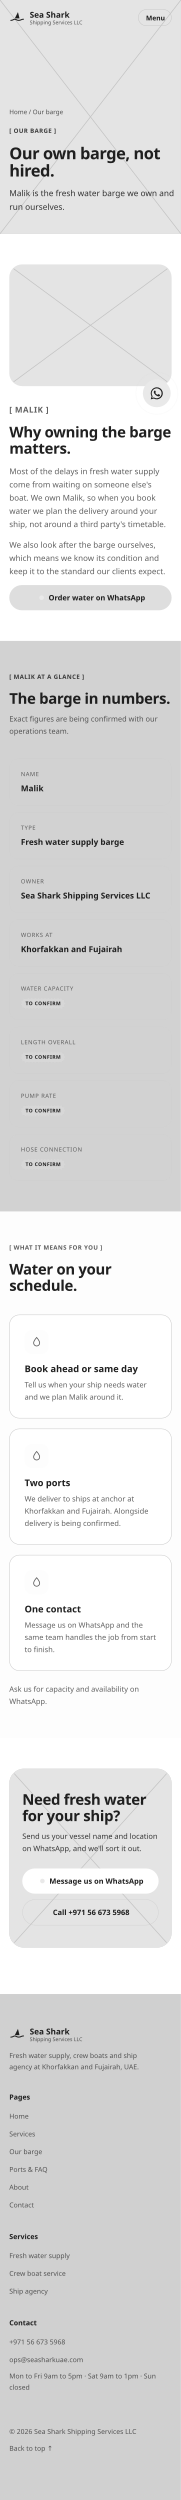
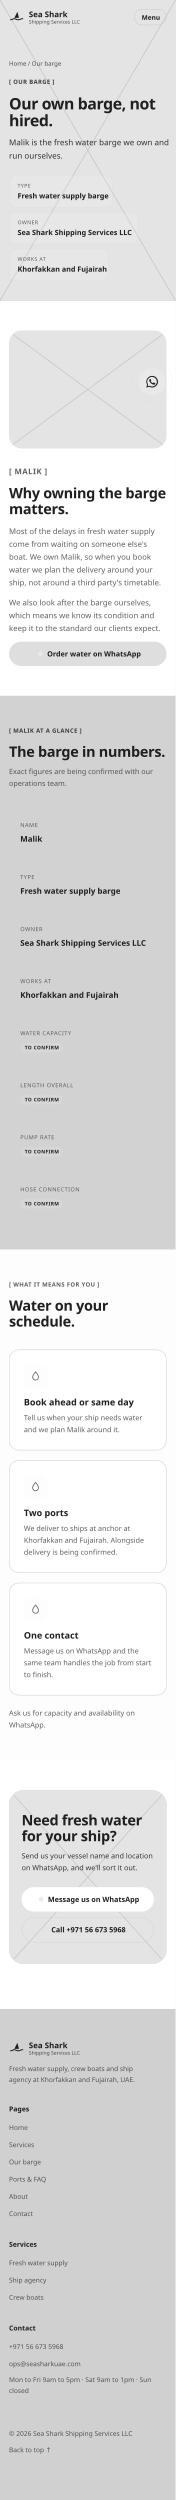
- <svg xmlns="http://www.w3.org/2000/svg" width="390" height="5390" viewBox="0 0 390 5390">
+ <svg xmlns="http://www.w3.org/2000/svg" width="390" height="5554" viewBox="0 0 390 5554">
  <defs />
-   <rect x="0" y="0" width="390" height="5390" fill="#ffffff" />
-   <rect x="0" y="0" width="390" height="5390.2" fill="#ffffff" />
-   <rect x="0" y="0" width="390" height="504" fill="#d4d4d4" />
-   <rect x="0" y="0" width="390" height="504" fill="#e4e4e4" />
-   <line x1="0" y1="0" x2="390" y2="504" stroke="#c2c2c2" stroke-width="1.5" />
-   <line x1="390" y1="0" x2="0" y2="504" stroke="#c2c2c2" stroke-width="1.5" />
-   <text x="20" y="246.2" font-family="Plus Jakarta Sans" font-size="13.6" font-weight="400" fill="#1f1f1f" fill-opacity="0.75">Home</text>
-   <text x="61.9" y="246.2" font-family="Plus Jakarta Sans" font-size="13.6" font-weight="400" fill="#1f1f1f" fill-opacity="0.75">/ Our barge</text>
-   <text x="20" y="286.6" font-family="Plus Jakarta Sans" font-size="13.1" font-weight="600" letter-spacing="0.8" fill="#1f1f1f" fill-opacity="0.85">[ OUR BARGE ]</text>
-   <text x="20" y="343.3" font-family="Plus Jakarta Sans" font-size="35.2" font-weight="600" letter-spacing="-0.9" fill="#1f1f1f">Our own barge, not</text>
-   <text x="20" y="380.6" font-family="Plus Jakarta Sans" font-size="35.2" font-weight="600" letter-spacing="-0.9" fill="#1f1f1f">hired.</text>
-   <text x="20" y="422.9" font-family="Plus Jakarta Sans" font-size="17.9" font-weight="400" fill="#1f1f1f" fill-opacity="0.9">Malik is the fresh water barge we own and</text>
-   <text x="20" y="452.4" font-family="Plus Jakarta Sans" font-size="17.9" font-weight="400" fill="#1f1f1f" fill-opacity="0.9">run ourselves.</text>
-   <rect x="20" y="570" width="350" height="262.5" rx="28" fill="#e4e4e4" />
-   <line x1="29.3" y1="579.3" x2="360.7" y2="823.2" stroke="#c2c2c2" stroke-width="1.5" />
-   <line x1="360.7" y1="579.3" x2="29.3" y2="823.2" stroke="#c2c2c2" stroke-width="1.5" />
-   <text x="20" y="889.5" font-family="Plus Jakarta Sans" font-size="17.3" font-weight="600" letter-spacing="1" fill="#606060">[ MALIK ]</text>
-   <text x="20" y="943" font-family="Plus Jakarta Sans" font-size="32" font-weight="600" letter-spacing="-0.6" fill="#202020">Why owning the barge</text>
-   <text x="20" y="978.2" font-family="Plus Jakarta Sans" font-size="32" font-weight="600" letter-spacing="-0.6" fill="#202020">matters.</text>
-   <text x="20" y="1022.4" font-family="Plus Jakarta Sans" font-size="17.3" font-weight="400" fill="#606060">Most of the delays in fresh water supply</text>
-   <text x="20" y="1050.9" font-family="Plus Jakarta Sans" font-size="17.3" font-weight="400" fill="#606060">come from waiting on someone else's</text>
-   <text x="20" y="1079.4" font-family="Plus Jakarta Sans" font-size="17.3" font-weight="400" fill="#606060">boat. We own Malik, so when you book</text>
-   <text x="20" y="1107.9" font-family="Plus Jakarta Sans" font-size="17.3" font-weight="400" fill="#606060">water we plan the delivery around your</text>
-   <text x="20" y="1136.4" font-family="Plus Jakarta Sans" font-size="17.3" font-weight="400" fill="#606060">ship, not around a third party's timetable.</text>
-   <text x="20" y="1180.9" font-family="Plus Jakarta Sans" font-size="17.3" font-weight="400" fill="#606060">We also look after the barge ourselves,</text>
-   <text x="20" y="1209.4" font-family="Plus Jakarta Sans" font-size="17.3" font-weight="400" fill="#606060">which means we know its condition and</text>
-   <text x="20" y="1237.9" font-family="Plus Jakarta Sans" font-size="17.3" font-weight="400" fill="#606060">keep it to the standard our clients expect.</text>
-   <rect x="20" y="1261.4" width="350" height="54.4" rx="27.2" fill="#dedede" />
-   <rect x="84.7" y="1283.6" width="10" height="10" rx="5" fill="#e9e9e9" />
-   <text x="104.7" y="1294.4" font-family="Plus Jakarta Sans" font-size="16" font-weight="600" fill="#1f1f1f">Order water on WhatsApp</text>
-   <rect x="0" y="1381.8" width="390" height="1230.5" fill="#d2d2d2" />
-   <text x="20" y="1463.8" font-family="Plus Jakarta Sans" font-size="13.1" font-weight="600" letter-spacing="0.8" fill="#1f1f1f" fill-opacity="0.85">[ MALIK AT A GLANCE ]</text>
-   <text x="20" y="1517.4" font-family="Plus Jakarta Sans" font-size="32" font-weight="600" letter-spacing="-0.6" fill="#1f1f1f">The barge in numbers.</text>
-   <text x="20" y="1555.6" font-family="Plus Jakarta Sans" font-size="16" font-weight="400" fill="#1f1f1f" fill-opacity="0.7">Exact figures are being confirmed with our</text>
-   <text x="20" y="1582" font-family="Plus Jakarta Sans" font-size="16" font-weight="400" fill="#1f1f1f" fill-opacity="0.7">operations team.</text>
-   <rect x="20.5" y="1635.9" width="349" height="100.6" rx="19.5" fill="none" stroke="#c7c7c7" stroke-width="1" stroke-opacity="0.16" />
-   <text x="45" y="1673.4" font-family="Plus Jakarta Sans" font-size="12.5" font-weight="400" letter-spacing="1" fill="#1f1f1f" fill-opacity="0.65">NAME</text>
-   <text x="45" y="1706" font-family="Plus Jakarta Sans" font-size="17.6" font-weight="600" fill="#1f1f1f">Malik</text>
-   <rect x="20.5" y="1751.5" width="349" height="100.6" rx="19.5" fill="none" stroke="#c7c7c7" stroke-width="1" stroke-opacity="0.16" />
-   <text x="45" y="1789" font-family="Plus Jakarta Sans" font-size="12.5" font-weight="400" letter-spacing="1" fill="#1f1f1f" fill-opacity="0.65">TYPE</text>
-   <text x="45" y="1821.6" font-family="Plus Jakarta Sans" font-size="17.6" font-weight="600" fill="#1f1f1f">Fresh water supply barge</text>
-   <rect x="20.5" y="1867.1" width="349" height="100.6" rx="19.5" fill="none" stroke="#c7c7c7" stroke-width="1" stroke-opacity="0.16" />
-   <text x="45" y="1904.6" font-family="Plus Jakarta Sans" font-size="12.5" font-weight="400" letter-spacing="1" fill="#1f1f1f" fill-opacity="0.65">OWNER</text>
-   <text x="45" y="1937.2" font-family="Plus Jakarta Sans" font-size="17.6" font-weight="600" fill="#1f1f1f">Sea Shark Shipping Services LLC</text>
-   <rect x="20.5" y="1982.7" width="349" height="100.6" rx="19.5" fill="none" stroke="#c7c7c7" stroke-width="1" stroke-opacity="0.16" />
-   <text x="45" y="2020.2" font-family="Plus Jakarta Sans" font-size="12.5" font-weight="400" letter-spacing="1" fill="#1f1f1f" fill-opacity="0.65">WORKS AT</text>
-   <text x="45" y="2052.8" font-family="Plus Jakarta Sans" font-size="17.6" font-weight="600" fill="#1f1f1f">Khorfakkan and Fujairah</text>
-   <rect x="20.5" y="2098.3" width="349" height="100.6" rx="19.5" fill="none" stroke="#c7c7c7" stroke-width="1" stroke-opacity="0.16" />
-   <text x="45" y="2135.8" font-family="Plus Jakarta Sans" font-size="12.5" font-weight="400" letter-spacing="1" fill="#1f1f1f" fill-opacity="0.65">WATER CAPACITY</text>
-   <rect x="45" y="2152.2" width="95.4" height="22.9" rx="11.4" fill="#f2f2f2" fill-opacity="0.16" />
-   <rect x="45.5" y="2152.7" width="94.4" height="21.9" rx="10.9" fill="none" stroke="#c7c7c7" stroke-width="1" stroke-opacity="0.6" stroke-dasharray="4 3" />
-   <text x="55" y="2167.2" font-family="Plus Jakarta Sans" font-size="10.9" font-weight="600" letter-spacing="0.7" fill="#1f1f1f">TO CONFIRM</text>
-   <rect x="20.5" y="2213.9" width="349" height="100.6" rx="19.5" fill="none" stroke="#c7c7c7" stroke-width="1" stroke-opacity="0.16" />
-   <text x="45" y="2251.4" font-family="Plus Jakarta Sans" font-size="12.5" font-weight="400" letter-spacing="1" fill="#1f1f1f" fill-opacity="0.65">LENGTH OVERALL</text>
-   <rect x="45" y="2267.8" width="95.4" height="22.9" rx="11.4" fill="#f2f2f2" fill-opacity="0.16" />
-   <rect x="45.5" y="2268.3" width="94.4" height="21.9" rx="10.9" fill="none" stroke="#c7c7c7" stroke-width="1" stroke-opacity="0.6" stroke-dasharray="4 3" />
-   <text x="55" y="2282.8" font-family="Plus Jakarta Sans" font-size="10.9" font-weight="600" letter-spacing="0.7" fill="#1f1f1f">TO CONFIRM</text>
-   <rect x="20.5" y="2329.5" width="349" height="100.6" rx="19.5" fill="none" stroke="#c7c7c7" stroke-width="1" stroke-opacity="0.16" />
-   <text x="45" y="2367" font-family="Plus Jakarta Sans" font-size="12.5" font-weight="400" letter-spacing="1" fill="#1f1f1f" fill-opacity="0.65">PUMP RATE</text>
-   <rect x="45" y="2383.4" width="95.4" height="22.9" rx="11.4" fill="#f2f2f2" fill-opacity="0.16" />
-   <rect x="45.5" y="2383.9" width="94.4" height="21.9" rx="10.9" fill="none" stroke="#c7c7c7" stroke-width="1" stroke-opacity="0.6" stroke-dasharray="4 3" />
-   <text x="55" y="2398.4" font-family="Plus Jakarta Sans" font-size="10.9" font-weight="600" letter-spacing="0.7" fill="#1f1f1f">TO CONFIRM</text>
-   <rect x="20.5" y="2445.2" width="349" height="100.6" rx="19.5" fill="none" stroke="#c7c7c7" stroke-width="1" stroke-opacity="0.16" />
-   <text x="45" y="2482.7" font-family="Plus Jakarta Sans" font-size="12.5" font-weight="400" letter-spacing="1" fill="#1f1f1f" fill-opacity="0.65">HOSE CONNECTION</text>
-   <rect x="45" y="2499" width="95.4" height="22.9" rx="11.4" fill="#f2f2f2" fill-opacity="0.16" />
-   <rect x="45.5" y="2499.5" width="94.4" height="21.9" rx="10.9" fill="none" stroke="#c7c7c7" stroke-width="1" stroke-opacity="0.6" stroke-dasharray="4 3" />
-   <text x="55" y="2514" font-family="Plus Jakarta Sans" font-size="10.9" font-weight="600" letter-spacing="0.7" fill="#1f1f1f">TO CONFIRM</text>
-   <rect x="0" y="2612.3" width="390" height="1134.9" fill="#fdfdfd" />
-   <text x="20" y="2694.3" font-family="Plus Jakarta Sans" font-size="13.1" font-weight="600" letter-spacing="0.8" fill="#5c5c5c">[ WHAT IT MEANS FOR YOU ]</text>
-   <text x="20" y="2747.9" font-family="Plus Jakarta Sans" font-size="32" font-weight="600" letter-spacing="-0.6" fill="#202020">Water on your</text>
-   <text x="20" y="2783.1" font-family="Plus Jakarta Sans" font-size="32" font-weight="600" letter-spacing="-0.6" fill="#202020">schedule.</text>
-   <rect x="20" y="2834.3" width="350" height="223.8" rx="22" fill="#ffffff" />
-   <rect x="20.5" y="2834.8" width="349" height="222.8" rx="21.5" fill="none" stroke="#c7c7c7" stroke-width="1" />
-   <rect x="53" y="2867.3" width="52" height="52" rx="16" fill="#fdfdfd" />
-   <svg x="66" y="2880.3" width="26" height="26" viewBox="0 0 24 24">
+   <rect x="0" y="0" width="390" height="5554" fill="#ffffff" />
+   <rect x="0" y="0" width="390" height="5554.2" fill="#ffffff" />
+   <rect x="0" y="0" width="390" height="668" fill="#d4d4d4" />
+   <rect x="0" y="0" width="390" height="668" fill="#e4e4e4" />
+   <line x1="0" y1="0" x2="390" y2="668" stroke="#c2c2c2" stroke-width="1.5" />
+   <line x1="390" y1="0" x2="0" y2="668" stroke="#c2c2c2" stroke-width="1.5" />
+   <text x="20" y="146" font-family="Plus Jakarta Sans" font-size="13.6" font-weight="400" fill="#1f1f1f" fill-opacity="0.75">Home</text>
+   <text x="61.9" y="146" font-family="Plus Jakarta Sans" font-size="13.6" font-weight="400" fill="#1f1f1f" fill-opacity="0.75">/ Our barge</text>
+   <text x="20" y="186.4" font-family="Plus Jakarta Sans" font-size="13.1" font-weight="600" letter-spacing="0.8" fill="#1f1f1f" fill-opacity="0.85">[ OUR BARGE ]</text>
+   <text x="20" y="243.1" font-family="Plus Jakarta Sans" font-size="35.2" font-weight="600" letter-spacing="-0.9" fill="#1f1f1f">Our own barge, not</text>
+   <text x="20" y="280.4" font-family="Plus Jakarta Sans" font-size="35.2" font-weight="600" letter-spacing="-0.9" fill="#1f1f1f">hired.</text>
+   <text x="20" y="322.7" font-family="Plus Jakarta Sans" font-size="17.9" font-weight="400" fill="#1f1f1f" fill-opacity="0.9">Malik is the fresh water barge we own and</text>
+   <text x="20" y="352.3" font-family="Plus Jakarta Sans" font-size="17.9" font-weight="400" fill="#1f1f1f" fill-opacity="0.9">run ourselves.</text>
+   <rect x="20" y="389.8" width="230.9" height="71.4" rx="16" fill="#ffffff" fill-opacity="0.12" />
+   <rect x="20.5" y="390.3" width="229.9" height="70.4" rx="15.5" fill="none" stroke="#c7c7c7" stroke-width="1" stroke-opacity="0.3" />
+   <text x="39" y="416.8" font-family="Plus Jakarta Sans" font-size="11.5" font-weight="400" letter-spacing="0.9" fill="#1f1f1f" fill-opacity="0.7">TYPE</text>
+   <text x="39" y="440.8" font-family="Plus Jakarta Sans" font-size="16" font-weight="600" fill="#1f1f1f">Fresh water supply barge</text>
+   <rect x="20" y="471.2" width="287" height="71.4" rx="16" fill="#ffffff" fill-opacity="0.12" />
+   <rect x="20.5" y="471.7" width="286" height="70.4" rx="15.5" fill="none" stroke="#c7c7c7" stroke-width="1" stroke-opacity="0.3" />
+   <text x="39" y="498.2" font-family="Plus Jakarta Sans" font-size="11.5" font-weight="400" letter-spacing="0.9" fill="#1f1f1f" fill-opacity="0.7">OWNER</text>
+   <text x="39" y="522.2" font-family="Plus Jakarta Sans" font-size="16" font-weight="600" fill="#1f1f1f">Sea Shark Shipping Services LLC</text>
+   <rect x="20" y="552.6" width="221.6" height="71.4" rx="16" fill="#ffffff" fill-opacity="0.12" />
+   <rect x="20.5" y="553.1" width="220.6" height="70.4" rx="15.5" fill="none" stroke="#c7c7c7" stroke-width="1" stroke-opacity="0.3" />
+   <text x="39" y="579.6" font-family="Plus Jakarta Sans" font-size="11.5" font-weight="400" letter-spacing="0.9" fill="#1f1f1f" fill-opacity="0.7">WORKS AT</text>
+   <text x="39" y="603.6" font-family="Plus Jakarta Sans" font-size="16" font-weight="600" fill="#1f1f1f">Khorfakkan and Fujairah</text>
+   <rect x="20" y="734" width="350" height="262.5" rx="28" fill="#e4e4e4" />
+   <line x1="29.3" y1="743.3" x2="360.7" y2="987.2" stroke="#c2c2c2" stroke-width="1.5" />
+   <line x1="360.7" y1="743.3" x2="29.3" y2="987.2" stroke="#c2c2c2" stroke-width="1.5" />
+   <text x="20" y="1053.5" font-family="Plus Jakarta Sans" font-size="17.3" font-weight="600" letter-spacing="1" fill="#606060">[ MALIK ]</text>
+   <text x="20" y="1107" font-family="Plus Jakarta Sans" font-size="32" font-weight="600" letter-spacing="-0.6" fill="#202020">Why owning the barge</text>
+   <text x="20" y="1142.2" font-family="Plus Jakarta Sans" font-size="32" font-weight="600" letter-spacing="-0.6" fill="#202020">matters.</text>
+   <text x="20" y="1186.4" font-family="Plus Jakarta Sans" font-size="17.3" font-weight="400" fill="#606060">Most of the delays in fresh water supply</text>
+   <text x="20" y="1214.9" font-family="Plus Jakarta Sans" font-size="17.3" font-weight="400" fill="#606060">come from waiting on someone else's</text>
+   <text x="20" y="1243.4" font-family="Plus Jakarta Sans" font-size="17.3" font-weight="400" fill="#606060">boat. We own Malik, so when you book</text>
+   <text x="20" y="1271.9" font-family="Plus Jakarta Sans" font-size="17.3" font-weight="400" fill="#606060">water we plan the delivery around your</text>
+   <text x="20" y="1300.4" font-family="Plus Jakarta Sans" font-size="17.3" font-weight="400" fill="#606060">ship, not around a third party's timetable.</text>
+   <text x="20" y="1344.9" font-family="Plus Jakarta Sans" font-size="17.3" font-weight="400" fill="#606060">We also look after the barge ourselves,</text>
+   <text x="20" y="1373.4" font-family="Plus Jakarta Sans" font-size="17.3" font-weight="400" fill="#606060">which means we know its condition and</text>
+   <text x="20" y="1401.9" font-family="Plus Jakarta Sans" font-size="17.3" font-weight="400" fill="#606060">keep it to the standard our clients expect.</text>
+   <rect x="20" y="1425.4" width="350" height="54.4" rx="27.2" fill="#dedede" />
+   <rect x="84.7" y="1447.6" width="10" height="10" rx="5" fill="#e9e9e9" />
+   <text x="104.7" y="1458.4" font-family="Plus Jakarta Sans" font-size="16" font-weight="600" fill="#1f1f1f">Order water on WhatsApp</text>
+   <rect x="0" y="1545.8" width="390" height="1230.5" fill="#d2d2d2" />
+   <text x="20" y="1627.8" font-family="Plus Jakarta Sans" font-size="13.1" font-weight="600" letter-spacing="0.8" fill="#1f1f1f" fill-opacity="0.85">[ MALIK AT A GLANCE ]</text>
+   <text x="20" y="1681.4" font-family="Plus Jakarta Sans" font-size="32" font-weight="600" letter-spacing="-0.6" fill="#1f1f1f">The barge in numbers.</text>
+   <text x="20" y="1719.6" font-family="Plus Jakarta Sans" font-size="16" font-weight="400" fill="#1f1f1f" fill-opacity="0.7">Exact figures are being confirmed with our</text>
+   <text x="20" y="1746" font-family="Plus Jakarta Sans" font-size="16" font-weight="400" fill="#1f1f1f" fill-opacity="0.7">operations team.</text>
+   <rect x="20.5" y="1799.9" width="349" height="100.6" rx="19.5" fill="none" stroke="#c7c7c7" stroke-width="1" stroke-opacity="0.16" />
+   <text x="45" y="1837.4" font-family="Plus Jakarta Sans" font-size="12.5" font-weight="400" letter-spacing="1" fill="#1f1f1f" fill-opacity="0.65">NAME</text>
+   <text x="45" y="1870" font-family="Plus Jakarta Sans" font-size="17.6" font-weight="600" fill="#1f1f1f">Malik</text>
+   <rect x="20.5" y="1915.5" width="349" height="100.6" rx="19.5" fill="none" stroke="#c7c7c7" stroke-width="1" stroke-opacity="0.16" />
+   <text x="45" y="1953" font-family="Plus Jakarta Sans" font-size="12.5" font-weight="400" letter-spacing="1" fill="#1f1f1f" fill-opacity="0.65">TYPE</text>
+   <text x="45" y="1985.6" font-family="Plus Jakarta Sans" font-size="17.6" font-weight="600" fill="#1f1f1f">Fresh water supply barge</text>
+   <rect x="20.5" y="2031.1" width="349" height="100.6" rx="19.5" fill="none" stroke="#c7c7c7" stroke-width="1" stroke-opacity="0.16" />
+   <text x="45" y="2068.6" font-family="Plus Jakarta Sans" font-size="12.5" font-weight="400" letter-spacing="1" fill="#1f1f1f" fill-opacity="0.65">OWNER</text>
+   <text x="45" y="2101.2" font-family="Plus Jakarta Sans" font-size="17.6" font-weight="600" fill="#1f1f1f">Sea Shark Shipping Services LLC</text>
+   <rect x="20.5" y="2146.7" width="349" height="100.6" rx="19.5" fill="none" stroke="#c7c7c7" stroke-width="1" stroke-opacity="0.16" />
+   <text x="45" y="2184.2" font-family="Plus Jakarta Sans" font-size="12.5" font-weight="400" letter-spacing="1" fill="#1f1f1f" fill-opacity="0.65">WORKS AT</text>
+   <text x="45" y="2216.8" font-family="Plus Jakarta Sans" font-size="17.6" font-weight="600" fill="#1f1f1f">Khorfakkan and Fujairah</text>
+   <rect x="20.5" y="2262.3" width="349" height="100.6" rx="19.5" fill="none" stroke="#c7c7c7" stroke-width="1" stroke-opacity="0.16" />
+   <text x="45" y="2299.8" font-family="Plus Jakarta Sans" font-size="12.5" font-weight="400" letter-spacing="1" fill="#1f1f1f" fill-opacity="0.65">WATER CAPACITY</text>
+   <rect x="45" y="2316.2" width="95.4" height="22.9" rx="11.4" fill="#f2f2f2" fill-opacity="0.16" />
+   <rect x="45.5" y="2316.7" width="94.4" height="21.9" rx="10.9" fill="none" stroke="#c7c7c7" stroke-width="1" stroke-opacity="0.6" stroke-dasharray="4 3" />
+   <text x="55" y="2331.2" font-family="Plus Jakarta Sans" font-size="10.9" font-weight="600" letter-spacing="0.7" fill="#1f1f1f">TO CONFIRM</text>
+   <rect x="20.5" y="2377.9" width="349" height="100.6" rx="19.5" fill="none" stroke="#c7c7c7" stroke-width="1" stroke-opacity="0.16" />
+   <text x="45" y="2415.4" font-family="Plus Jakarta Sans" font-size="12.5" font-weight="400" letter-spacing="1" fill="#1f1f1f" fill-opacity="0.65">LENGTH OVERALL</text>
+   <rect x="45" y="2431.8" width="95.4" height="22.9" rx="11.4" fill="#f2f2f2" fill-opacity="0.16" />
+   <rect x="45.5" y="2432.3" width="94.4" height="21.9" rx="10.9" fill="none" stroke="#c7c7c7" stroke-width="1" stroke-opacity="0.6" stroke-dasharray="4 3" />
+   <text x="55" y="2446.8" font-family="Plus Jakarta Sans" font-size="10.9" font-weight="600" letter-spacing="0.7" fill="#1f1f1f">TO CONFIRM</text>
+   <rect x="20.5" y="2493.5" width="349" height="100.6" rx="19.5" fill="none" stroke="#c7c7c7" stroke-width="1" stroke-opacity="0.16" />
+   <text x="45" y="2531" font-family="Plus Jakarta Sans" font-size="12.5" font-weight="400" letter-spacing="1" fill="#1f1f1f" fill-opacity="0.65">PUMP RATE</text>
+   <rect x="45" y="2547.4" width="95.4" height="22.9" rx="11.4" fill="#f2f2f2" fill-opacity="0.16" />
+   <rect x="45.5" y="2547.9" width="94.4" height="21.9" rx="10.9" fill="none" stroke="#c7c7c7" stroke-width="1" stroke-opacity="0.6" stroke-dasharray="4 3" />
+   <text x="55" y="2562.4" font-family="Plus Jakarta Sans" font-size="10.9" font-weight="600" letter-spacing="0.7" fill="#1f1f1f">TO CONFIRM</text>
+   <rect x="20.5" y="2609.2" width="349" height="100.6" rx="19.5" fill="none" stroke="#c7c7c7" stroke-width="1" stroke-opacity="0.16" />
+   <text x="45" y="2646.7" font-family="Plus Jakarta Sans" font-size="12.5" font-weight="400" letter-spacing="1" fill="#1f1f1f" fill-opacity="0.65">HOSE CONNECTION</text>
+   <rect x="45" y="2663" width="95.4" height="22.9" rx="11.4" fill="#f2f2f2" fill-opacity="0.16" />
+   <rect x="45.5" y="2663.5" width="94.4" height="21.9" rx="10.9" fill="none" stroke="#c7c7c7" stroke-width="1" stroke-opacity="0.6" stroke-dasharray="4 3" />
+   <text x="55" y="2678" font-family="Plus Jakarta Sans" font-size="10.9" font-weight="600" letter-spacing="0.7" fill="#1f1f1f">TO CONFIRM</text>
+   <rect x="0" y="2776.3" width="390" height="1134.9" fill="#fdfdfd" />
+   <text x="20" y="2858.3" font-family="Plus Jakarta Sans" font-size="13.1" font-weight="600" letter-spacing="0.8" fill="#5c5c5c">[ WHAT IT MEANS FOR YOU ]</text>
+   <text x="20" y="2911.9" font-family="Plus Jakarta Sans" font-size="32" font-weight="600" letter-spacing="-0.6" fill="#202020">Water on your</text>
+   <text x="20" y="2947.1" font-family="Plus Jakarta Sans" font-size="32" font-weight="600" letter-spacing="-0.6" fill="#202020">schedule.</text>
+   <rect x="20" y="2998.3" width="350" height="223.8" rx="22" fill="#ffffff" />
+   <rect x="20.5" y="2998.8" width="349" height="222.8" rx="21.5" fill="none" stroke="#c7c7c7" stroke-width="1" />
+   <rect x="53" y="3031.3" width="52" height="52" rx="16" fill="#fdfdfd" />
+   <svg x="66" y="3044.3" width="26" height="26" viewBox="0 0 24 24">
    <path d="M12 3s6 6.5 6 11a6 6 0 0 1-12 0c0-4.5 6-11 6-11z" fill="none" stroke="#5c5c5c" stroke-width="1.6" />
  </svg>
-   <text x="53" y="2958.3" font-family="Plus Jakarta Sans" font-size="20" font-weight="600" fill="#202020">Book ahead or same day</text>
-   <text x="53" y="2991.3" font-family="Plus Jakarta Sans" font-size="16" font-weight="400" fill="#606060">Tell us when your ship needs water</text>
-   <text x="53" y="3017.7" font-family="Plus Jakarta Sans" font-size="16" font-weight="400" fill="#606060">and we plan Malik around it.</text>
-   <rect x="20" y="3080.1" width="350" height="250.2" rx="22" fill="#ffffff" />
-   <rect x="20.5" y="3080.6" width="349" height="249.2" rx="21.5" fill="none" stroke="#c7c7c7" stroke-width="1" />
-   <rect x="53" y="3113.1" width="52" height="52" rx="16" fill="#fdfdfd" />
-   <svg x="66" y="3126.1" width="26" height="26" viewBox="0 0 24 24">
+   <text x="53" y="3122.3" font-family="Plus Jakarta Sans" font-size="20" font-weight="600" fill="#202020">Book ahead or same day</text>
+   <text x="53" y="3155.3" font-family="Plus Jakarta Sans" font-size="16" font-weight="400" fill="#606060">Tell us when your ship needs water</text>
+   <text x="53" y="3181.7" font-family="Plus Jakarta Sans" font-size="16" font-weight="400" fill="#606060">and we plan Malik around it.</text>
+   <rect x="20" y="3244.1" width="350" height="250.2" rx="22" fill="#ffffff" />
+   <rect x="20.5" y="3244.6" width="349" height="249.2" rx="21.5" fill="none" stroke="#c7c7c7" stroke-width="1" />
+   <rect x="53" y="3277.1" width="52" height="52" rx="16" fill="#fdfdfd" />
+   <svg x="66" y="3290.1" width="26" height="26" viewBox="0 0 24 24">
    <path d="M12 3s6 6.5 6 11a6 6 0 0 1-12 0c0-4.5 6-11 6-11z" fill="none" stroke="#5c5c5c" stroke-width="1.6" />
  </svg>
-   <text x="53" y="3204.1" font-family="Plus Jakarta Sans" font-size="20" font-weight="600" fill="#202020">Two ports</text>
-   <text x="53" y="3237.1" font-family="Plus Jakarta Sans" font-size="16" font-weight="400" fill="#606060">We deliver to ships at anchor at</text>
-   <text x="53" y="3263.5" font-family="Plus Jakarta Sans" font-size="16" font-weight="400" fill="#606060">Khorfakkan and Fujairah. Alongside</text>
-   <text x="53" y="3289.9" font-family="Plus Jakarta Sans" font-size="16" font-weight="400" fill="#606060">delivery is being confirmed.</text>
-   <rect x="20" y="3352.3" width="350" height="250.2" rx="22" fill="#ffffff" />
-   <rect x="20.5" y="3352.8" width="349" height="249.2" rx="21.5" fill="none" stroke="#c7c7c7" stroke-width="1" />
-   <rect x="53" y="3385.3" width="52" height="52" rx="16" fill="#fdfdfd" />
-   <svg x="66" y="3398.3" width="26" height="26" viewBox="0 0 24 24">
+   <text x="53" y="3368.1" font-family="Plus Jakarta Sans" font-size="20" font-weight="600" fill="#202020">Two ports</text>
+   <text x="53" y="3401.1" font-family="Plus Jakarta Sans" font-size="16" font-weight="400" fill="#606060">We deliver to ships at anchor at</text>
+   <text x="53" y="3427.5" font-family="Plus Jakarta Sans" font-size="16" font-weight="400" fill="#606060">Khorfakkan and Fujairah. Alongside</text>
+   <text x="53" y="3453.9" font-family="Plus Jakarta Sans" font-size="16" font-weight="400" fill="#606060">delivery is being confirmed.</text>
+   <rect x="20" y="3516.3" width="350" height="250.2" rx="22" fill="#ffffff" />
+   <rect x="20.5" y="3516.8" width="349" height="249.2" rx="21.5" fill="none" stroke="#c7c7c7" stroke-width="1" />
+   <rect x="53" y="3549.3" width="52" height="52" rx="16" fill="#fdfdfd" />
+   <svg x="66" y="3562.3" width="26" height="26" viewBox="0 0 24 24">
    <path d="M12 3s6 6.5 6 11a6 6 0 0 1-12 0c0-4.5 6-11 6-11z" fill="none" stroke="#5c5c5c" stroke-width="1.6" />
  </svg>
-   <text x="53" y="3476.3" font-family="Plus Jakarta Sans" font-size="20" font-weight="600" fill="#202020">One contact</text>
-   <text x="53" y="3509.3" font-family="Plus Jakarta Sans" font-size="16" font-weight="400" fill="#606060">Message us on WhatsApp and the</text>
-   <text x="53" y="3535.6" font-family="Plus Jakarta Sans" font-size="16" font-weight="400" fill="#606060">same team handles the job from start</text>
-   <text x="53" y="3562" font-family="Plus Jakarta Sans" font-size="16" font-weight="400" fill="#606060">to finish.</text>
-   <text x="20" y="3647.4" font-family="Plus Jakarta Sans" font-size="16" font-weight="400" fill="#606060">Ask us for capacity and availability on</text>
-   <text x="20" y="3673.8" font-family="Plus Jakarta Sans" font-size="16" font-weight="400" fill="#606060">WhatsApp.</text>
-   <rect x="20" y="3813.2" width="350" height="385.9" rx="32" fill="#d4d4d4" />
-   <rect x="20" y="3813.2" width="350" height="385.9" rx="32" fill="#e4e4e4" />
-   <line x1="30.7" y1="3823.9" x2="359.3" y2="4188.5" stroke="#c2c2c2" stroke-width="1.5" />
-   <line x1="359.3" y1="3823.9" x2="30.7" y2="4188.5" stroke="#c2c2c2" stroke-width="1.5" />
-   <text x="48" y="3891.2" font-family="Plus Jakarta Sans" font-size="32" font-weight="600" letter-spacing="-0.6" fill="#1f1f1f">Need fresh water</text>
-   <text x="48" y="3926.4" font-family="Plus Jakarta Sans" font-size="32" font-weight="600" letter-spacing="-0.6" fill="#1f1f1f">for your ship?</text>
-   <text x="48" y="3964.6" font-family="Plus Jakarta Sans" font-size="16" font-weight="400" fill="#1f1f1f" fill-opacity="0.88">Send us your vessel name and location</text>
-   <text x="48" y="3991" font-family="Plus Jakarta Sans" font-size="16" font-weight="400" fill="#1f1f1f" fill-opacity="0.88">on WhatsApp, and we'll sort it out.</text>
-   <rect x="48" y="4028.4" width="294" height="54.4" rx="27.2" fill="#ffffff" />
-   <rect x="86.4" y="4050.5" width="10" height="10" rx="5" fill="#e9e9e9" />
-   <text x="106.4" y="4061.4" font-family="Plus Jakarta Sans" font-size="16" font-weight="600" fill="#202020">Message us on WhatsApp</text>
-   <rect x="48.5" y="4095.3" width="293" height="55.4" rx="27.7" fill="none" stroke="#c7c7c7" stroke-width="1" stroke-opacity="0.6" />
-   <text x="113.9" y="4128.8" font-family="Plus Jakarta Sans" font-size="16" font-weight="600" fill="#1f1f1f">Call +971 56 673 5968</text>
-   <rect x="0" y="4299.1" width="390" height="1091" fill="#d0d0d0" />
-   <rect x="20" y="5204.6" width="350" height="1" fill="#c7c7c7" fill-opacity="0.12" />
-   <svg x="20" y="4369.1" width="34" height="34" viewBox="0 0 40 40">
+   <text x="53" y="3640.3" font-family="Plus Jakarta Sans" font-size="20" font-weight="600" fill="#202020">One contact</text>
+   <text x="53" y="3673.3" font-family="Plus Jakarta Sans" font-size="16" font-weight="400" fill="#606060">Message us on WhatsApp and the</text>
+   <text x="53" y="3699.6" font-family="Plus Jakarta Sans" font-size="16" font-weight="400" fill="#606060">same team handles the job from start</text>
+   <text x="53" y="3726" font-family="Plus Jakarta Sans" font-size="16" font-weight="400" fill="#606060">to finish.</text>
+   <text x="20" y="3811.4" font-family="Plus Jakarta Sans" font-size="16" font-weight="400" fill="#606060">Ask us for capacity and availability on</text>
+   <text x="20" y="3837.8" font-family="Plus Jakarta Sans" font-size="16" font-weight="400" fill="#606060">WhatsApp.</text>
+   <rect x="20" y="3977.2" width="350" height="385.9" rx="32" fill="#d4d4d4" />
+   <rect x="20" y="3977.2" width="350" height="385.9" rx="32" fill="#e4e4e4" />
+   <line x1="30.7" y1="3987.9" x2="359.3" y2="4352.5" stroke="#c2c2c2" stroke-width="1.5" />
+   <line x1="359.3" y1="3987.9" x2="30.7" y2="4352.5" stroke="#c2c2c2" stroke-width="1.5" />
+   <text x="48" y="4055.2" font-family="Plus Jakarta Sans" font-size="32" font-weight="600" letter-spacing="-0.6" fill="#1f1f1f">Need fresh water</text>
+   <text x="48" y="4090.4" font-family="Plus Jakarta Sans" font-size="32" font-weight="600" letter-spacing="-0.6" fill="#1f1f1f">for your ship?</text>
+   <text x="48" y="4128.6" font-family="Plus Jakarta Sans" font-size="16" font-weight="400" fill="#1f1f1f" fill-opacity="0.88">Send us your vessel name and location</text>
+   <text x="48" y="4155" font-family="Plus Jakarta Sans" font-size="16" font-weight="400" fill="#1f1f1f" fill-opacity="0.88">on WhatsApp, and we'll sort it out.</text>
+   <rect x="48" y="4192.4" width="294" height="54.4" rx="27.2" fill="#ffffff" />
+   <rect x="86.4" y="4214.5" width="10" height="10" rx="5" fill="#e9e9e9" />
+   <text x="106.4" y="4225.4" font-family="Plus Jakarta Sans" font-size="16" font-weight="600" fill="#202020">Message us on WhatsApp</text>
+   <rect x="48.5" y="4259.3" width="293" height="55.4" rx="27.7" fill="none" stroke="#c7c7c7" stroke-width="1" stroke-opacity="0.6" />
+   <text x="113.9" y="4292.8" font-family="Plus Jakarta Sans" font-size="16" font-weight="600" fill="#1f1f1f">Call +971 56 673 5968</text>
+   <rect x="0" y="4463.1" width="390" height="1091" fill="#d0d0d0" />
+   <rect x="20" y="5368.6" width="350" height="1" fill="#c7c7c7" fill-opacity="0.12" />
+   <svg x="20" y="4533.1" width="34" height="34" viewBox="0 0 40 40">
    <path d="M4 27c5 0 7-3 10-3s5 3 10 3 7-3 12-3" fill="none" stroke="#1f1f1f" stroke-width="2.6" stroke-linecap="round" />
    <path d="M14 22 22 6l4 16z" fill="#1f1f1f" />
  </svg>
-   <text x="64" y="4386.3" font-family="Plus Jakarta Sans" font-size="17.6" font-weight="700" fill="#1f1f1f">Sea Shark</text>
-   <text x="64" y="4400.7" font-family="Plus Jakarta Sans" font-size="11.2" font-weight="500" fill="#1f1f1f" fill-opacity="0.75">Shipping Services LLC</text>
-   <text x="20" y="4437.1" font-family="Plus Jakarta Sans" font-size="14.7" font-weight="400" fill="#1f1f1f" fill-opacity="0.7">Fresh water supply, crew boats and ship</text>
-   <text x="20" y="4461.4" font-family="Plus Jakarta Sans" font-size="14.7" font-weight="400" fill="#1f1f1f" fill-opacity="0.7">agency at Khorfakkan and Fujairah, UAE.</text>
-   <text x="20" y="4526.7" font-family="Plus Jakarta Sans" font-size="15.2" font-weight="700" fill="#1f1f1f">Pages</text>
-   <text x="20" y="4567.8" font-family="Plus Jakarta Sans" font-size="14.7" font-weight="400" fill="#1f1f1f" fill-opacity="0.7">Home</text>
-   <text x="20" y="4606.1" font-family="Plus Jakarta Sans" font-size="14.7" font-weight="400" fill="#1f1f1f" fill-opacity="0.7">Services</text>
-   <text x="20" y="4644.3" font-family="Plus Jakarta Sans" font-size="14.7" font-weight="400" fill="#1f1f1f" fill-opacity="0.7">Our barge</text>
-   <text x="20" y="4682.6" font-family="Plus Jakarta Sans" font-size="14.7" font-weight="400" fill="#1f1f1f" fill-opacity="0.7">Ports &amp; FAQ</text>
-   <text x="20" y="4720.9" font-family="Plus Jakarta Sans" font-size="14.7" font-weight="400" fill="#1f1f1f" fill-opacity="0.7">About</text>
-   <text x="20" y="4759.2" font-family="Plus Jakarta Sans" font-size="14.7" font-weight="400" fill="#1f1f1f" fill-opacity="0.7">Contact</text>
-   <text x="20" y="4827.5" font-family="Plus Jakarta Sans" font-size="15.2" font-weight="700" fill="#1f1f1f">Services</text>
-   <text x="20" y="4868.5" font-family="Plus Jakarta Sans" font-size="14.7" font-weight="400" fill="#1f1f1f" fill-opacity="0.7">Fresh water supply</text>
-   <text x="20" y="4906.8" font-family="Plus Jakarta Sans" font-size="14.7" font-weight="400" fill="#1f1f1f" fill-opacity="0.7">Crew boat service</text>
-   <text x="20" y="4945.1" font-family="Plus Jakarta Sans" font-size="14.7" font-weight="400" fill="#1f1f1f" fill-opacity="0.7">Ship agency</text>
-   <text x="20" y="5013.4" font-family="Plus Jakarta Sans" font-size="15.2" font-weight="700" fill="#1f1f1f">Contact</text>
-   <text x="20" y="5054.5" font-family="Plus Jakarta Sans" font-size="14.7" font-weight="400" fill="#1f1f1f" fill-opacity="0.7">+971 56 673 5968</text>
-   <text x="20" y="5092.8" font-family="Plus Jakarta Sans" font-size="14.7" font-weight="400" fill="#1f1f1f" fill-opacity="0.7">ops@seasharkuae.com</text>
-   <text x="20" y="5128" font-family="Plus Jakarta Sans" font-size="14.7" font-weight="400" fill="#1f1f1f" fill-opacity="0.7">Mon to Fri 9am to 5pm · Sat 9am to 1pm · Sun</text>
-   <text x="20" y="5152.3" font-family="Plus Jakarta Sans" font-size="14.7" font-weight="400" fill="#1f1f1f" fill-opacity="0.7">closed</text>
-   <text x="20" y="5247.6" font-family="Plus Jakarta Sans" font-size="14.7" font-weight="400" fill="#1f1f1f" fill-opacity="0.7">© 2026 Sea Shark Shipping Services LLC</text>
-   <text x="20" y="5283.9" font-family="Plus Jakarta Sans" font-size="14.7" font-weight="400" fill="#1f1f1f" fill-opacity="0.7">Back to top ↑</text>
+   <text x="64" y="4550.3" font-family="Plus Jakarta Sans" font-size="17.6" font-weight="700" fill="#1f1f1f">Sea Shark</text>
+   <text x="64" y="4564.7" font-family="Plus Jakarta Sans" font-size="11.2" font-weight="500" fill="#1f1f1f" fill-opacity="0.75">Shipping Services LLC</text>
+   <text x="20" y="4601.1" font-family="Plus Jakarta Sans" font-size="14.7" font-weight="400" fill="#1f1f1f" fill-opacity="0.7">Fresh water supply, crew boats and ship</text>
+   <text x="20" y="4625.4" font-family="Plus Jakarta Sans" font-size="14.7" font-weight="400" fill="#1f1f1f" fill-opacity="0.7">agency at Khorfakkan and Fujairah, UAE.</text>
+   <text x="20" y="4690.7" font-family="Plus Jakarta Sans" font-size="15.2" font-weight="700" fill="#1f1f1f">Pages</text>
+   <text x="20" y="4731.8" font-family="Plus Jakarta Sans" font-size="14.7" font-weight="400" fill="#1f1f1f" fill-opacity="0.7">Home</text>
+   <text x="20" y="4770.1" font-family="Plus Jakarta Sans" font-size="14.7" font-weight="400" fill="#1f1f1f" fill-opacity="0.7">Services</text>
+   <text x="20" y="4808.3" font-family="Plus Jakarta Sans" font-size="14.7" font-weight="400" fill="#1f1f1f" fill-opacity="0.7">Our barge</text>
+   <text x="20" y="4846.6" font-family="Plus Jakarta Sans" font-size="14.7" font-weight="400" fill="#1f1f1f" fill-opacity="0.7">Ports &amp; FAQ</text>
+   <text x="20" y="4884.9" font-family="Plus Jakarta Sans" font-size="14.7" font-weight="400" fill="#1f1f1f" fill-opacity="0.7">About</text>
+   <text x="20" y="4923.2" font-family="Plus Jakarta Sans" font-size="14.7" font-weight="400" fill="#1f1f1f" fill-opacity="0.7">Contact</text>
+   <text x="20" y="4991.5" font-family="Plus Jakarta Sans" font-size="15.2" font-weight="700" fill="#1f1f1f">Services</text>
+   <text x="20" y="5032.5" font-family="Plus Jakarta Sans" font-size="14.7" font-weight="400" fill="#1f1f1f" fill-opacity="0.7">Fresh water supply</text>
+   <text x="20" y="5070.8" font-family="Plus Jakarta Sans" font-size="14.7" font-weight="400" fill="#1f1f1f" fill-opacity="0.7">Ship agency</text>
+   <text x="20" y="5109.1" font-family="Plus Jakarta Sans" font-size="14.7" font-weight="400" fill="#1f1f1f" fill-opacity="0.7">Crew boats</text>
+   <text x="20" y="5177.4" font-family="Plus Jakarta Sans" font-size="15.2" font-weight="700" fill="#1f1f1f">Contact</text>
+   <text x="20" y="5218.5" font-family="Plus Jakarta Sans" font-size="14.7" font-weight="400" fill="#1f1f1f" fill-opacity="0.7">+971 56 673 5968</text>
+   <text x="20" y="5256.8" font-family="Plus Jakarta Sans" font-size="14.7" font-weight="400" fill="#1f1f1f" fill-opacity="0.7">ops@seasharkuae.com</text>
+   <text x="20" y="5292" font-family="Plus Jakarta Sans" font-size="14.7" font-weight="400" fill="#1f1f1f" fill-opacity="0.7">Mon to Fri 9am to 5pm · Sat 9am to 1pm · Sun</text>
+   <text x="20" y="5316.3" font-family="Plus Jakarta Sans" font-size="14.7" font-weight="400" fill="#1f1f1f" fill-opacity="0.7">closed</text>
+   <text x="20" y="5411.6" font-family="Plus Jakarta Sans" font-size="14.7" font-weight="400" fill="#1f1f1f" fill-opacity="0.7">© 2026 Sea Shark Shipping Services LLC</text>
+   <text x="20" y="5447.9" font-family="Plus Jakarta Sans" font-size="14.7" font-weight="400" fill="#1f1f1f" fill-opacity="0.7">Back to top ↑</text>
  <svg x="20" y="21" width="34" height="34" viewBox="0 0 40 40">
    <path d="M4 27c5 0 7-3 10-3s5 3 10 3 7-3 12-3" fill="none" stroke="#1f1f1f" stroke-width="2.6" stroke-linecap="round" />
    <path d="M14 22 22 6l4 16z" fill="#1f1f1f" />
  </svg>
  <text x="64" y="38.2" font-family="Plus Jakarta Sans" font-size="17.6" font-weight="700" fill="#1f1f1f">Sea Shark</text>
  <text x="64" y="52.5" font-family="Plus Jakarta Sans" font-size="11.2" font-weight="500" fill="#1f1f1f" fill-opacity="0.75">Shipping Services LLC</text>
  <rect x="298.2" y="20.5" width="71.3" height="35" rx="17.5" fill="none" stroke="#c7c7c7" stroke-width="1" />
  <text x="314.7" y="44" font-family="Plus Jakarta Sans" font-size="14.4" font-weight="600" fill="#1f1f1f">Menu</text>
  <rect x="308" y="818" width="60" height="60" rx="30" fill="#e9e9e9" />
-   <rect x="292.9" y="802.9" width="90.3" height="90.3" rx="45.1" fill="none" stroke="#c7c7c7" stroke-width="2" stroke-opacity="0.082" />
+   <rect x="292.9" y="802.9" width="90.1" height="90.1" rx="45.1" fill="none" stroke="#c7c7c7" stroke-width="2" stroke-opacity="0.086" />
  <svg x="322" y="832" width="32" height="32" viewBox="0 0 32 32">
    <path fill="#1f1f1f" d="M16 3a13 13 0 0 0-11.2 19.6L3 29l6.6-1.7A13 13 0 1 0 16 3zm0 23.7c-2 0-4-.6-5.7-1.6l-.4-.2-3.9 1 1-3.8-.3-.4A10.7 10.7 0 1 1 16 26.7zm5.9-8c-.3-.2-1.9-1-2.2-1s-.5-.2-.7.2-.8 1-1 1.2-.4.2-.7 0a8.8 8.8 0 0 1-4.4-3.8c-.3-.6.3-.5 1-1.7.1-.2 0-.4 0-.6l-1-2.4c-.3-.6-.5-.5-.7-.5h-.6c-.2 0-.6.1-.9.4s-1.2 1.1-1.2 2.8 1.2 3.3 1.4 3.5 2.4 3.6 5.8 5c2.1.9 3 1 4 .8.7-.1 1.9-.8 2.2-1.5s.3-1.3.2-1.5-.3-.2-.6-.4z" />
  </svg>
</svg>
